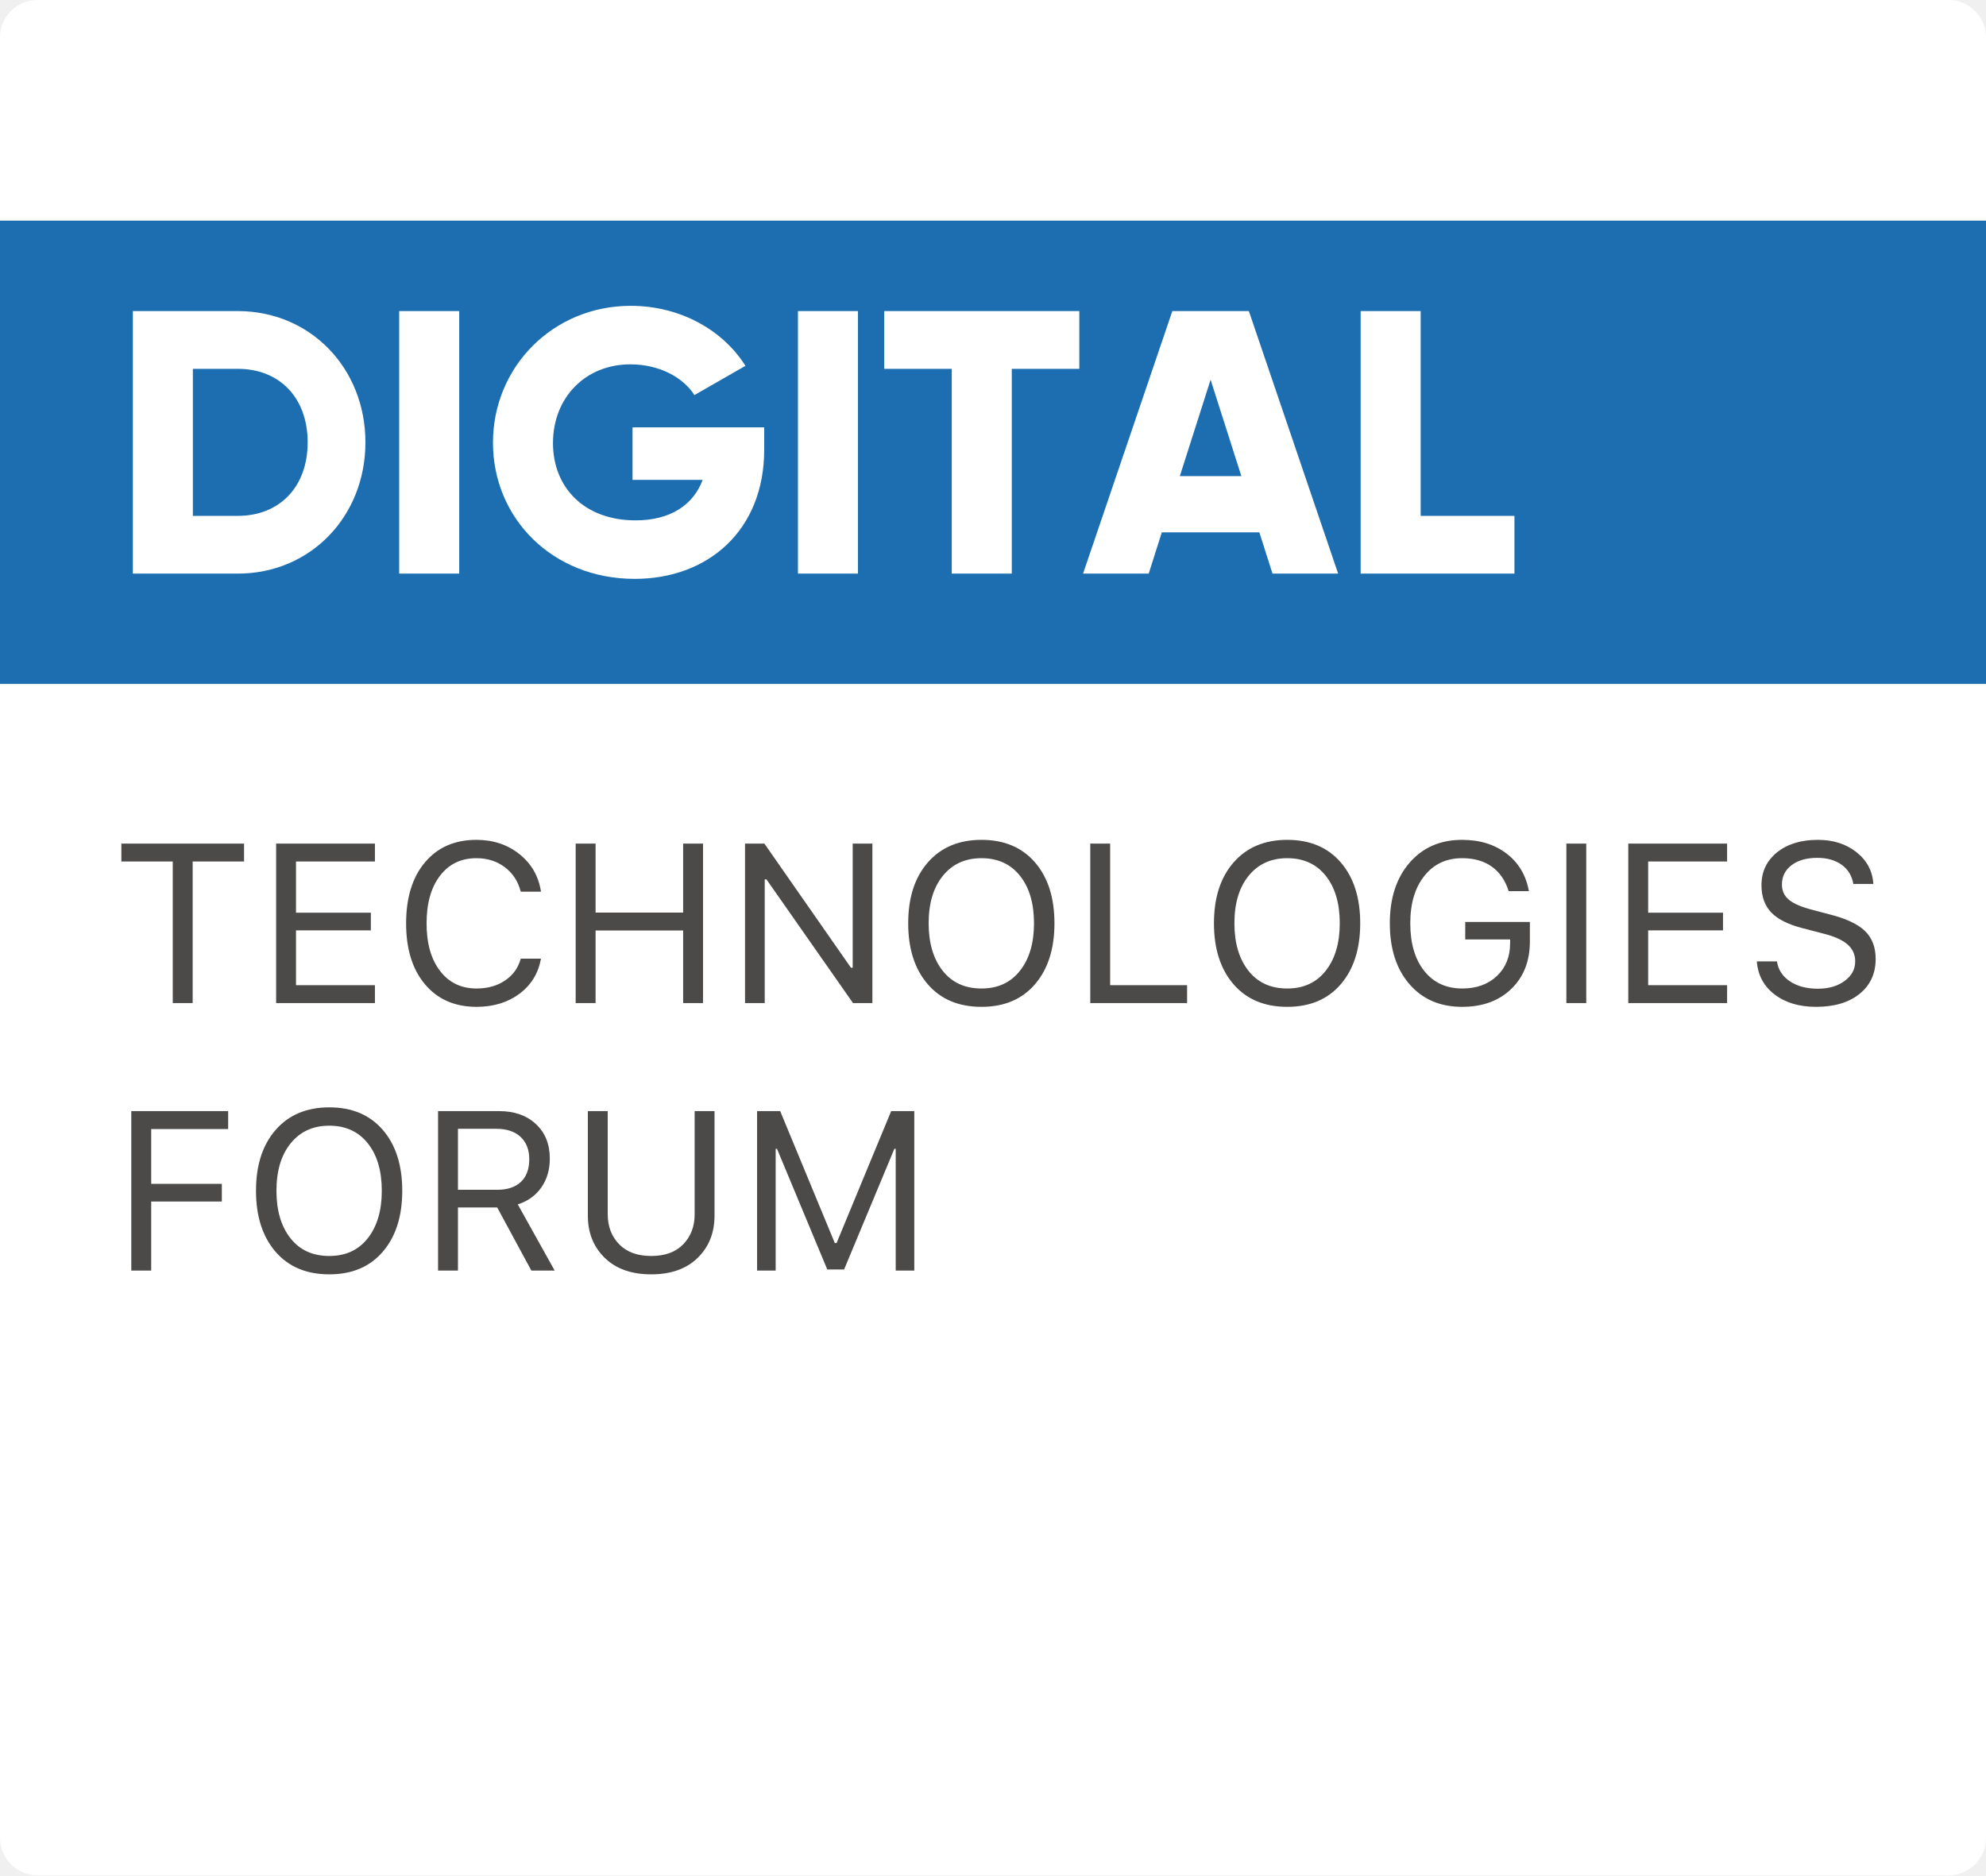
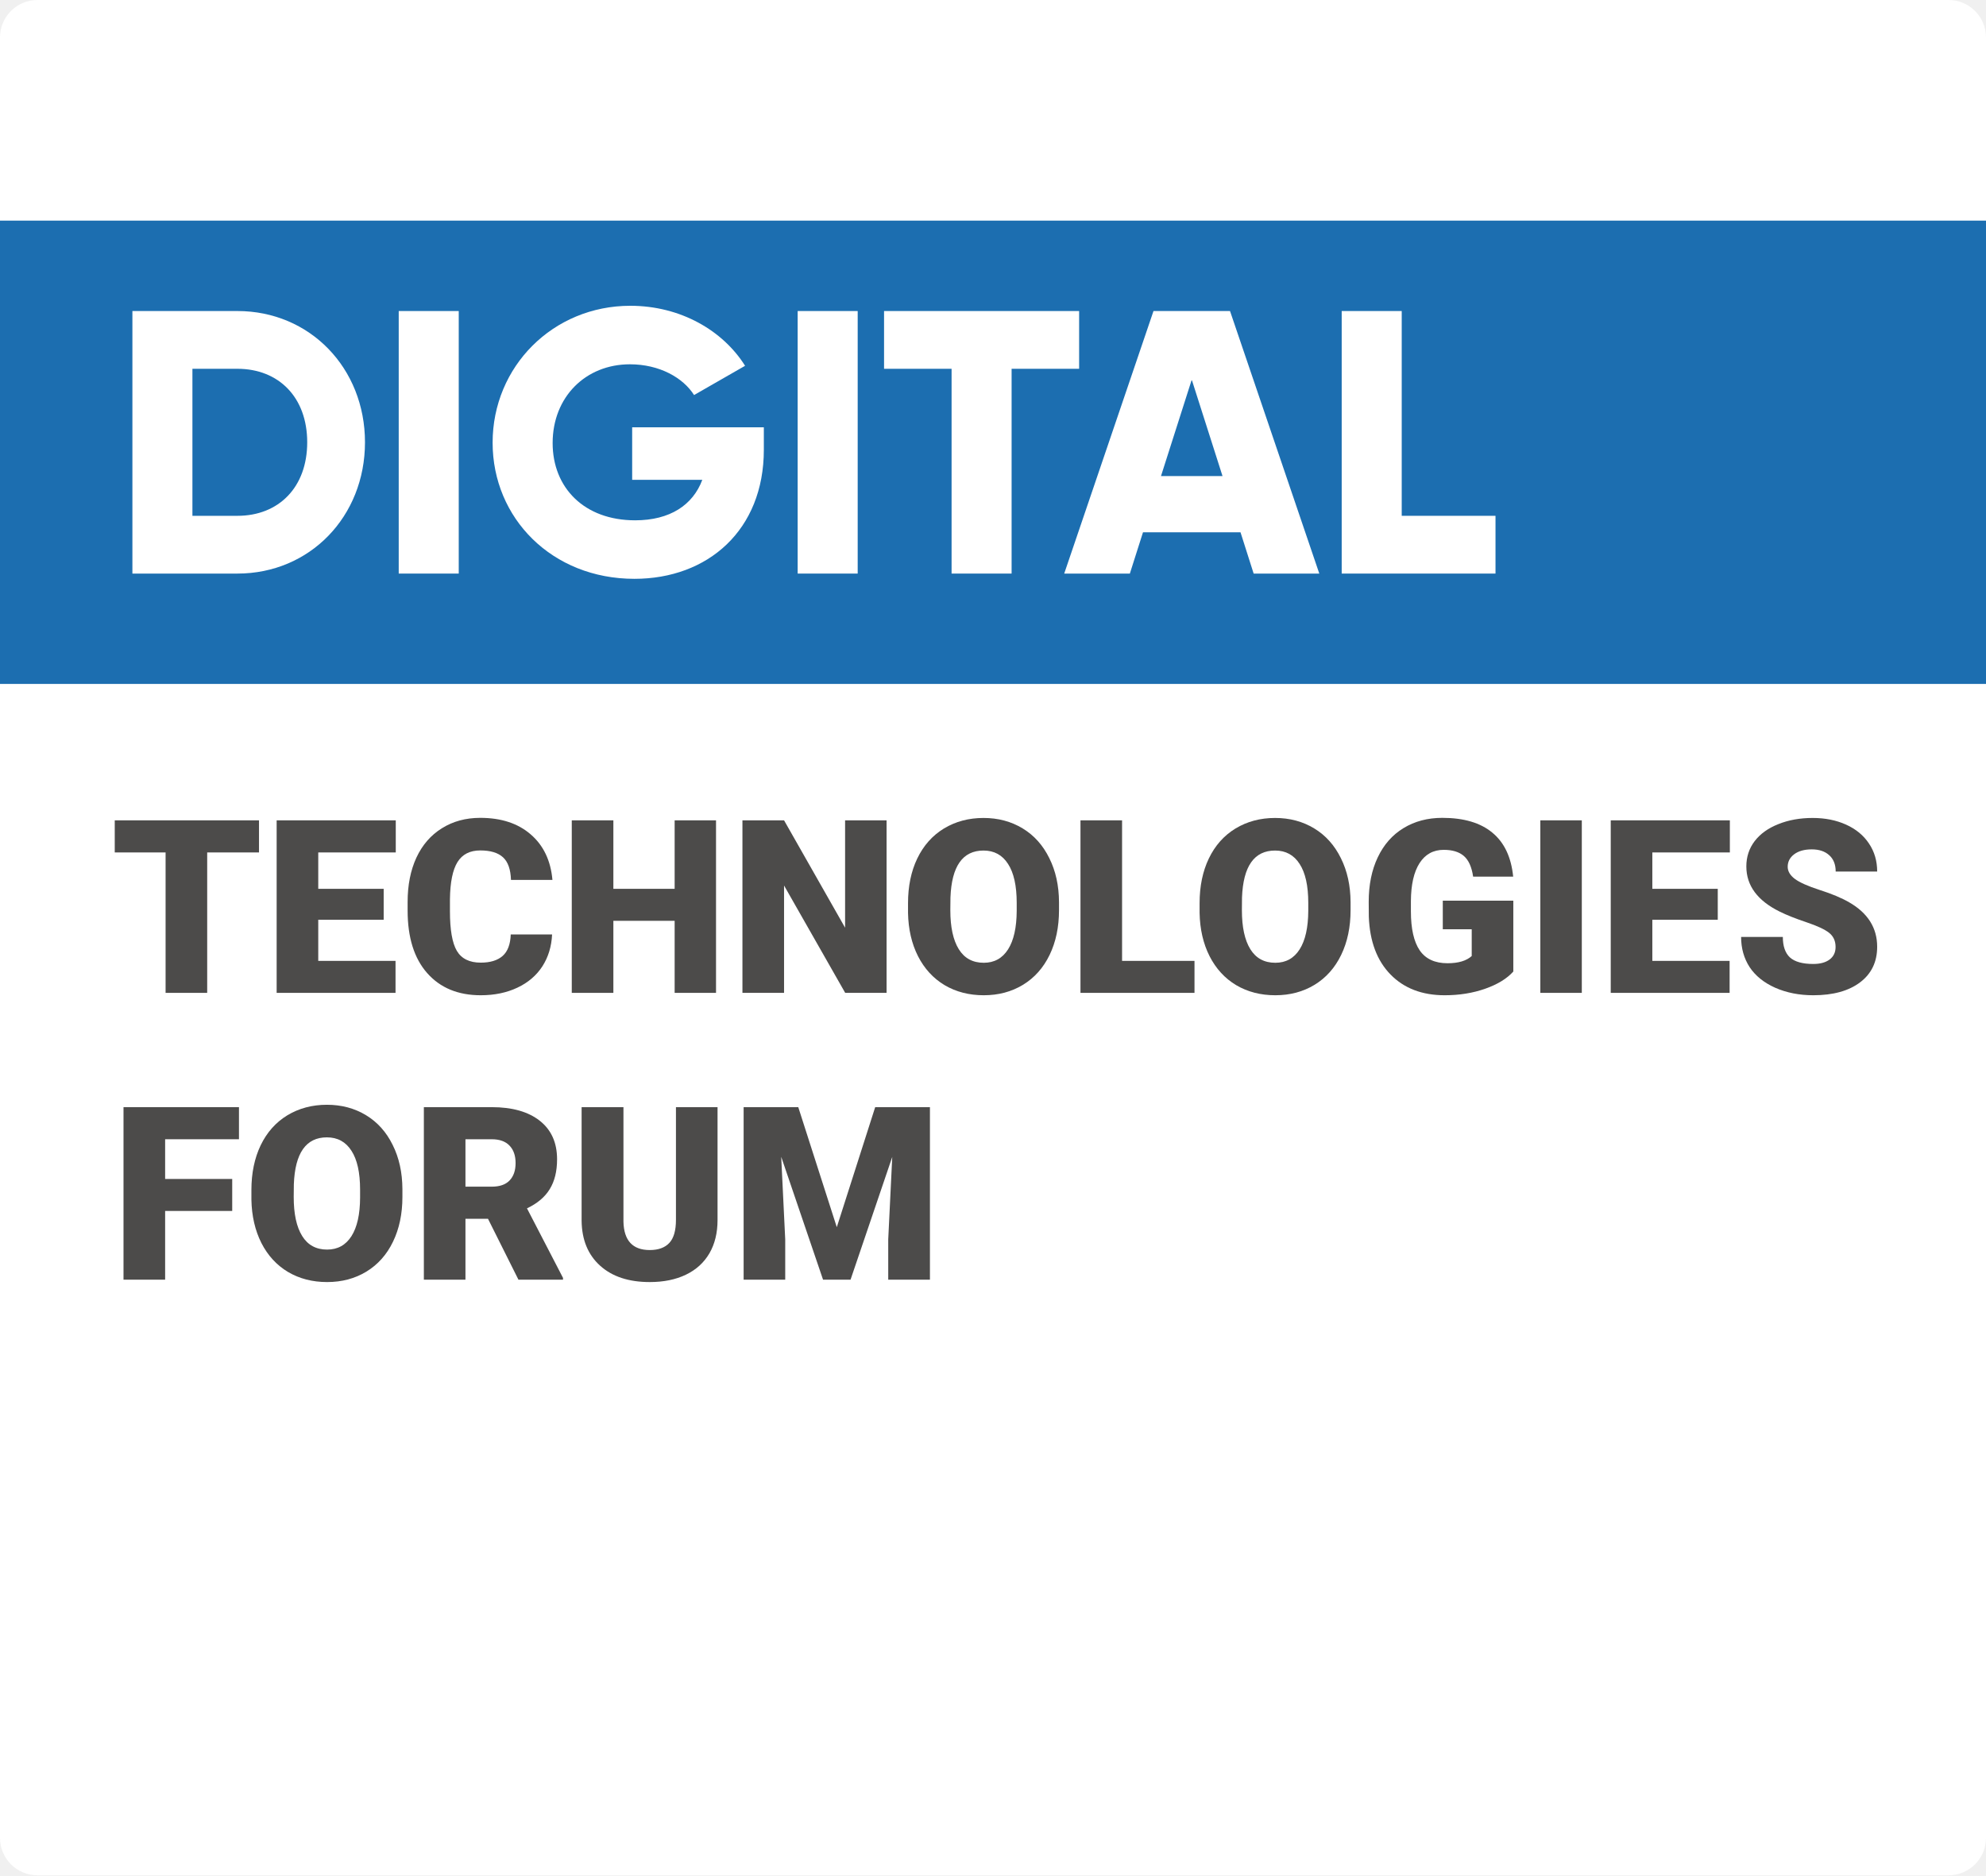
- <svg xmlns="http://www.w3.org/2000/svg" width="90px" height="85px" viewBox="0 0 90 85" version="1.1">
-   <defs />
-   <g id="Главная" stroke="none" stroke-width="1" fill="none" fill-rule="evenodd">
-     <g id="Group-34" transform="translate(-881, 0)">
-       <g id="digital-technologies-forum" transform="translate(881, 0)">
-         <rect id="Rectangle-4-Copy-2" fill="#FFFFFF" x="0" y="0" width="90" height="85" rx="1.698" />
-         <rect id="Rectangle-11" fill="#1C6EB0" x="-8.5975671e-13" y="10" width="90" height="21" />
-         <path d="M10.78,14.1 C14.061,14.1 16.56,16.684 16.56,20.05 C16.56,23.416 14.061,26 10.78,26 L6.02,26 L6.02,14.1 L10.78,14.1 Z M10.78,23.382 C12.65,23.382 13.942,22.09 13.942,20.05 C13.942,18.01 12.65,16.718 10.78,16.718 L8.74,16.718 L8.74,23.382 L10.78,23.382 Z M18.09,14.1 L18.09,26 L20.81,26 L20.81,14.1 L18.09,14.1 Z M34.631,19.37 L28.664,19.37 L28.664,21.75 L31.843,21.75 C31.418,22.889 30.381,23.586 28.8,23.586 C26.488,23.586 25.06,22.107 25.06,20.084 C25.06,17.993 26.556,16.514 28.562,16.514 C29.905,16.514 30.976,17.126 31.469,17.908 L33.781,16.582 C32.778,14.984 30.857,13.862 28.579,13.862 C25.077,13.862 22.34,16.616 22.34,20.067 C22.34,23.484 25.026,26.238 28.766,26.238 C32.098,26.238 34.631,24.028 34.631,20.39 L34.631,19.37 Z M36.161,14.1 L36.161,26 L38.881,26 L38.881,14.1 L36.161,14.1 Z M48.911,14.1 L40.071,14.1 L40.071,16.718 L43.131,16.718 L43.131,26 L45.851,26 L45.851,16.718 L48.911,16.718 L48.911,14.1 Z M57.666,26 L57.071,24.13 L52.651,24.13 L52.056,26 L49.081,26 L53.127,14.1 L56.595,14.1 L60.641,26 L57.666,26 Z M53.467,21.58 L56.255,21.58 L54.861,17.211 L53.467,21.58 Z M64.381,23.382 L64.381,14.1 L61.661,14.1 L61.661,26 L68.631,26 L68.631,23.382 L64.381,23.382 Z" id="DIGITAL" fill="#FFFFFF" />
-         <path d="M8.731,45.466 L8.731,39.049 L11.06,39.049 L11.06,38.237 L5.5,38.237 L5.5,39.049 L7.829,39.049 L7.829,45.466 L8.731,45.466 Z M16.991,44.654 L13.414,44.654 L13.414,42.17 L16.806,42.17 L16.806,41.368 L13.414,41.368 L13.414,39.049 L16.991,39.049 L16.991,38.237 L12.513,38.237 L12.513,45.466 L16.991,45.466 L16.991,44.654 Z M21.595,45.636 C22.363,45.636 23.012,45.438 23.541,45.043 C24.071,44.647 24.395,44.117 24.516,43.452 L23.599,43.452 C23.485,43.87 23.249,44.199 22.89,44.441 C22.531,44.684 22.099,44.805 21.595,44.805 C20.9,44.805 20.349,44.539 19.942,44.008 C19.534,43.477 19.331,42.759 19.331,41.854 C19.331,40.946 19.534,40.226 19.939,39.695 C20.345,39.164 20.895,38.898 21.59,38.898 C22.088,38.898 22.517,39.035 22.877,39.307 C23.238,39.579 23.479,39.949 23.599,40.416 L24.516,40.416 C24.409,39.718 24.085,39.152 23.544,38.718 C23.003,38.284 22.351,38.067 21.59,38.067 C20.608,38.067 19.832,38.406 19.261,39.084 C18.689,39.762 18.404,40.685 18.404,41.854 C18.404,43.02 18.69,43.941 19.263,44.619 C19.836,45.297 20.613,45.636 21.595,45.636 Z M31.859,45.466 L31.859,38.237 L30.958,38.237 L30.958,41.363 L26.99,41.363 L26.99,38.237 L26.088,38.237 L26.088,45.466 L26.99,45.466 L26.99,42.175 L30.958,42.175 L30.958,45.466 L31.859,45.466 Z M34.655,45.466 L34.655,39.86 L34.735,39.86 L38.657,45.466 L39.534,45.466 L39.534,38.237 L38.642,38.237 L38.642,43.863 L38.562,43.863 L34.64,38.237 L33.763,38.237 L33.763,45.466 L34.655,45.466 Z M44.478,38.067 C45.507,38.067 46.315,38.408 46.903,39.089 C47.491,39.77 47.785,40.69 47.785,41.849 C47.785,43.005 47.492,43.925 46.905,44.609 C46.319,45.294 45.51,45.636 44.478,45.636 C43.443,45.636 42.631,45.294 42.041,44.609 C41.452,43.925 41.157,43.005 41.157,41.849 C41.157,40.687 41.455,39.766 42.051,39.086 C42.647,38.407 43.456,38.067 44.478,38.067 Z M44.478,38.898 C43.744,38.898 43.161,39.164 42.73,39.695 C42.299,40.226 42.084,40.944 42.084,41.849 C42.084,42.744 42.295,43.46 42.717,43.998 C43.14,44.536 43.727,44.805 44.478,44.805 C45.22,44.805 45.802,44.536 46.224,43.998 C46.647,43.46 46.858,42.744 46.858,41.849 C46.858,40.944 46.646,40.226 46.222,39.695 C45.797,39.164 45.216,38.898 44.478,38.898 Z M53.796,44.654 L50.309,44.654 L50.309,38.237 L49.408,38.237 L49.408,45.466 L53.796,45.466 L53.796,44.654 Z M58.335,38.067 C59.363,38.067 60.171,38.408 60.759,39.089 C61.347,39.77 61.641,40.69 61.641,41.849 C61.641,43.005 61.348,43.925 60.762,44.609 C60.176,45.294 59.366,45.636 58.335,45.636 C57.299,45.636 56.487,45.294 55.897,44.609 C55.308,43.925 55.013,43.005 55.013,41.849 C55.013,40.687 55.311,39.766 55.907,39.086 C56.504,38.407 57.313,38.067 58.335,38.067 Z M58.335,38.898 C57.6,38.898 57.017,39.164 56.586,39.695 C56.155,40.226 55.94,40.944 55.94,41.849 C55.94,42.744 56.151,43.46 56.574,43.998 C56.996,44.536 57.583,44.805 58.335,44.805 C59.076,44.805 59.658,44.536 60.08,43.998 C60.503,43.46 60.714,42.744 60.714,41.849 C60.714,40.944 60.502,40.226 60.078,39.695 C59.654,39.164 59.073,38.898 58.335,38.898 Z M69.33,42.671 L69.33,41.789 L66.4,41.789 L66.4,42.58 L68.434,42.58 L68.434,42.756 C68.434,43.367 68.234,43.861 67.835,44.239 C67.436,44.616 66.912,44.805 66.265,44.805 C65.54,44.805 64.966,44.54 64.544,44.011 C64.121,43.481 63.91,42.761 63.91,41.849 C63.91,40.951 64.123,40.234 64.549,39.7 C64.975,39.166 65.545,38.898 66.26,38.898 C66.797,38.898 67.245,39.025 67.602,39.279 C67.959,39.533 68.215,39.904 68.369,40.391 L69.285,40.391 C69.155,39.673 68.819,39.106 68.276,38.691 C67.733,38.275 67.061,38.067 66.26,38.067 C65.271,38.067 64.478,38.412 63.88,39.101 C63.282,39.791 62.983,40.707 62.983,41.849 C62.983,43.005 63.28,43.925 63.873,44.609 C64.465,45.294 65.261,45.636 66.26,45.636 C67.185,45.636 67.928,45.365 68.489,44.822 C69.05,44.279 69.33,43.562 69.33,42.671 Z M71.885,45.466 L71.885,38.237 L70.983,38.237 L70.983,45.466 L71.885,45.466 Z M78.267,44.654 L74.69,44.654 L74.69,42.17 L78.082,42.17 L78.082,41.368 L74.69,41.368 L74.69,39.049 L78.267,39.049 L78.267,38.237 L73.789,38.237 L73.789,45.466 L78.267,45.466 L78.267,44.654 Z M79.615,43.577 C79.662,44.202 79.93,44.701 80.419,45.075 C80.908,45.449 81.535,45.636 82.3,45.636 C83.128,45.636 83.785,45.44 84.271,45.048 C84.757,44.655 85,44.127 85,43.462 C85,42.931 84.837,42.509 84.512,42.195 C84.186,41.881 83.649,41.63 82.901,41.443 L82.145,41.243 C81.647,41.116 81.29,40.964 81.075,40.787 C80.86,40.61 80.752,40.38 80.752,40.096 C80.752,39.728 80.898,39.434 81.19,39.214 C81.483,38.994 81.869,38.883 82.35,38.883 C82.801,38.883 83.171,38.988 83.46,39.197 C83.748,39.405 83.925,39.695 83.988,40.066 L84.895,40.066 C84.858,39.481 84.604,39.002 84.133,38.628 C83.662,38.254 83.078,38.067 82.38,38.067 C81.615,38.067 80.998,38.256 80.529,38.635 C80.06,39.015 79.825,39.511 79.825,40.126 C79.825,40.64 79.974,41.052 80.271,41.361 C80.568,41.67 81.044,41.907 81.699,42.074 L82.626,42.315 C83.123,42.439 83.489,42.602 83.723,42.806 C83.956,43.01 84.073,43.265 84.073,43.572 C84.073,43.93 83.914,44.226 83.595,44.461 C83.276,44.697 82.873,44.815 82.385,44.815 C81.871,44.815 81.447,44.703 81.113,44.479 C80.779,44.255 80.583,43.955 80.527,43.577 L79.615,43.577 Z M6.852,57.591 L6.852,54.46 L10.053,54.46 L10.053,53.658 L6.852,53.658 L6.852,51.174 L10.339,51.174 L10.339,50.362 L5.95,50.362 L5.95,57.591 L6.852,57.591 Z M14.922,50.192 C15.951,50.192 16.759,50.532 17.347,51.214 C17.935,51.895 18.229,52.815 18.229,53.974 C18.229,55.129 17.936,56.049 17.349,56.734 C16.763,57.419 15.954,57.761 14.922,57.761 C13.887,57.761 13.075,57.419 12.485,56.734 C11.896,56.049 11.601,55.129 11.601,53.974 C11.601,52.812 11.899,51.891 12.495,51.211 C13.091,50.531 13.9,50.192 14.922,50.192 Z M14.922,51.023 C14.188,51.023 13.605,51.289 13.174,51.82 C12.743,52.351 12.528,53.069 12.528,53.974 C12.528,54.869 12.739,55.585 13.162,56.123 C13.584,56.661 14.171,56.929 14.922,56.929 C15.664,56.929 16.246,56.661 16.668,56.123 C17.091,55.585 17.302,54.869 17.302,53.974 C17.302,53.069 17.09,52.351 16.666,51.82 C16.242,51.289 15.66,51.023 14.922,51.023 Z M20.753,51.164 L20.753,53.929 L22.532,53.929 C22.996,53.929 23.354,53.809 23.606,53.571 C23.858,53.332 23.985,52.99 23.985,52.546 C23.985,52.112 23.853,51.773 23.589,51.529 C23.325,51.285 22.959,51.164 22.492,51.164 L20.753,51.164 Z M20.753,54.73 L20.753,57.591 L19.852,57.591 L19.852,50.362 L22.612,50.362 C23.31,50.362 23.868,50.558 24.288,50.951 C24.707,51.343 24.916,51.865 24.916,52.516 C24.916,53.02 24.788,53.456 24.531,53.824 C24.273,54.191 23.918,54.446 23.464,54.59 L25.137,57.591 L24.08,57.591 L22.532,54.73 L20.753,54.73 Z M27.541,50.362 L26.64,50.362 L26.64,55.106 C26.64,55.877 26.894,56.513 27.403,57.012 C27.913,57.511 28.615,57.761 29.51,57.761 C30.408,57.761 31.111,57.511 31.619,57.012 C32.127,56.513 32.38,55.877 32.38,55.106 L32.38,50.362 L31.479,50.362 L31.479,55.046 C31.479,55.59 31.308,56.04 30.965,56.396 C30.623,56.752 30.138,56.929 29.51,56.929 C28.885,56.929 28.401,56.752 28.057,56.396 C27.713,56.04 27.541,55.59 27.541,55.046 L27.541,50.362 Z M41.433,57.591 L41.433,50.362 L40.386,50.362 L37.911,56.343 L37.831,56.343 L35.356,50.362 L34.309,50.362 L34.309,57.591 L35.151,57.591 L35.151,52.07 L35.211,52.07 L37.49,57.541 L38.252,57.541 L40.531,52.07 L40.591,52.07 L40.591,57.591 L41.433,57.591 Z" id="TECHNOLOGIES-FORUM" fill="#2B2A29" opacity="0.85" />
+ <svg xmlns="http://www.w3.org/2000/svg" xmlns:xlink="http://www.w3.org/1999/xlink" width="90" height="85" viewBox="0 0 90 85" version="1.1">
+   <g id="Canvas" transform="translate(-16050 1392)">
+     <g id="9">
+       <g id="Rectangle 4 Copy 2">
+         <use xlink:href="#path0_fill" transform="translate(16050 -1392)" fill="#FFFFFF" />
+       </g>
+       <g id="Rectangle 11">
+         <use xlink:href="#path1_fill" transform="translate(16050 -1382)" fill="#1C6EB0" />
+       </g>
+       <g id="DIGITAL">
+         <use xlink:href="#path2_fill" transform="translate(16056 -1378.14)" fill="#FFFFFF" />
+         <use xlink:href="#path3_fill" transform="translate(16056 -1378.14)" fill="#FFFFFF" />
+         <use xlink:href="#path4_fill" transform="translate(16056 -1378.14)" fill="#FFFFFF" />
+         <use xlink:href="#path5_fill" transform="translate(16056 -1378.14)" fill="#FFFFFF" />
+         <use xlink:href="#path6_fill" transform="translate(16056 -1378.14)" fill="#FFFFFF" />
+         <use xlink:href="#path7_fill" transform="translate(16056 -1378.14)" fill="#FFFFFF" />
+         <use xlink:href="#path8_fill" transform="translate(16056 -1378.14)" fill="#FFFFFF" />
+       </g>
+       <g id="TECHNOLOGIES FORUM">
+         <use xlink:href="#path9_fill" transform="translate(16055.2 -1354.93)" fill="#4C4B4A" />
+         <use xlink:href="#path10_fill" transform="translate(16055.2 -1354.93)" fill="#4C4B4A" />
+         <use xlink:href="#path11_fill" transform="translate(16055.2 -1354.93)" fill="#4C4B4A" />
+         <use xlink:href="#path12_fill" transform="translate(16055.2 -1354.93)" fill="#4C4B4A" />
+         <use xlink:href="#path13_fill" transform="translate(16055.2 -1354.93)" fill="#4C4B4A" />
+         <use xlink:href="#path14_fill" transform="translate(16055.2 -1354.93)" fill="#4C4B4A" />
+         <use xlink:href="#path15_fill" transform="translate(16055.2 -1354.93)" fill="#4C4B4A" />
+         <use xlink:href="#path16_fill" transform="translate(16055.2 -1354.93)" fill="#4C4B4A" />
+         <use xlink:href="#path17_fill" transform="translate(16055.2 -1354.93)" fill="#4C4B4A" />
+         <use xlink:href="#path18_fill" transform="translate(16055.2 -1354.93)" fill="#4C4B4A" />
+         <use xlink:href="#path19_fill" transform="translate(16055.2 -1354.93)" fill="#4C4B4A" />
+         <use xlink:href="#path20_fill" transform="translate(16055.2 -1354.93)" fill="#4C4B4A" />
+         <use xlink:href="#path21_fill" transform="translate(16055.2 -1354.93)" fill="#4C4B4A" />
+         <use xlink:href="#path22_fill" transform="translate(16055.2 -1354.93)" fill="#4C4B4A" />
+         <use xlink:href="#path23_fill" transform="translate(16055.2 -1354.93)" fill="#4C4B4A" />
+         <use xlink:href="#path24_fill" transform="translate(16055.2 -1354.93)" fill="#4C4B4A" />
+         <use xlink:href="#path25_fill" transform="translate(16055.2 -1354.93)" fill="#4C4B4A" />
      </g>
    </g>
  </g>
+   <defs>
+     <path id="path0_fill" fill-rule="evenodd" d="M 0 1.698C 0 0.76 0.76 0 1.698 0L 88.302 0C 89.24 0 90 0.76 90 1.698L 90 83.302C 90 84.24 89.24 85 88.302 85L 1.698 85C 0.76 85 0 84.24 0 83.302L 0 1.698Z" />
+     <path id="path1_fill" fill-rule="evenodd" d="M 0 0L 90 0L 90 21L 0 21L 0 0Z" />
+     <path id="path2_fill" d="M 4.76 0.238L 0 0.238L 0 12.138L 4.76 12.138C 8.041 12.138 10.54 9.554 10.54 6.188C 10.54 2.822 8.041 0.238 4.76 0.238ZM 4.76 9.52L 2.72 9.52L 2.72 2.856L 4.76 2.856C 6.63 2.856 7.922 4.148 7.922 6.188C 7.922 8.228 6.63 9.52 4.76 9.52Z" />
+     <path id="path3_fill" d="M 12.069 0.238L 12.069 12.138L 14.789 12.138L 14.789 0.238L 12.069 0.238Z" />
+     <path id="path4_fill" d="M 28.615 5.508L 22.648 5.508L 22.648 7.888L 25.827 7.888C 25.402 9.027 24.365 9.724 22.784 9.724C 20.472 9.724 19.044 8.245 19.044 6.222C 19.044 4.131 20.54 2.652 22.546 2.652C 23.889 2.652 24.96 3.264 25.453 4.046L 27.765 2.72C 26.762 1.122 24.841 0 22.563 0C 19.061 0 16.324 2.754 16.324 6.205C 16.324 9.622 19.01 12.376 22.75 12.376C 26.082 12.376 28.615 10.166 28.615 6.528L 28.615 5.508Z" />
+     <path id="path5_fill" d="M 30.148 0.238L 30.148 12.138L 32.868 12.138L 32.868 0.238L 30.148 0.238Z" />
+     <path id="path6_fill" d="M 42.903 0.238L 34.063 0.238L 34.063 2.856L 37.123 2.856L 37.123 12.138L 39.843 12.138L 39.843 2.856L 42.903 2.856L 42.903 0.238Z" />
+     <path id="path7_fill" d="M 50.812 12.138L 53.787 12.138L 49.741 0.238L 46.273 0.238L 42.227 12.138L 45.202 12.138L 45.797 10.268L 50.217 10.268L 50.812 12.138ZM 46.613 7.718L 48.007 3.349L 49.401 7.718L 46.613 7.718Z" />
+     <path id="path8_fill" d="M 57.522 9.52L 57.522 0.238L 54.802 0.238L 54.802 12.138L 61.772 12.138L 61.772 9.52L 57.522 9.52Z" />
+     <path id="path9_fill" d="M 6.537 1.568L 4.189 1.568L 4.189 7.933L 2.304 7.933L 2.304 1.568L 0 1.568L 0 0.113L 6.537 0.113L 6.537 1.568Z" />
+     <path id="path10_fill" d="M 12.187 4.619L 9.222 4.619L 9.222 6.483L 12.724 6.483L 12.724 7.933L 7.337 7.933L 7.337 0.113L 12.735 0.113L 12.735 1.568L 9.222 1.568L 9.222 3.217L 12.187 3.217L 12.187 4.619Z" />
+     <path id="path11_fill" d="M 19.819 5.285C 19.794 5.829 19.648 6.311 19.379 6.73C 19.11 7.145 18.733 7.468 18.246 7.697C 17.762 7.926 17.209 8.041 16.586 8.041C 15.558 8.041 14.749 7.706 14.158 7.036C 13.567 6.367 13.272 5.421 13.272 4.2L 13.272 3.813C 13.272 3.047 13.405 2.378 13.669 1.805C 13.938 1.228 14.323 0.784 14.824 0.473C 15.325 0.158 15.906 0 16.564 0C 17.513 0 18.276 0.251 18.852 0.752C 19.429 1.25 19.757 1.937 19.835 2.814L 17.956 2.814C 17.941 2.338 17.821 1.996 17.596 1.789C 17.37 1.581 17.026 1.477 16.564 1.477C 16.095 1.477 15.752 1.653 15.533 2.003C 15.315 2.354 15.2 2.915 15.19 3.685L 15.19 4.238C 15.19 5.072 15.293 5.668 15.501 6.026C 15.712 6.384 16.074 6.563 16.586 6.563C 17.019 6.563 17.35 6.461 17.58 6.257C 17.809 6.053 17.93 5.729 17.945 5.285L 19.819 5.285Z" />
+     <path id="path12_fill" d="M 27.248 7.933L 25.373 7.933L 25.373 4.667L 22.596 4.667L 22.596 7.933L 20.711 7.933L 20.711 0.113L 22.596 0.113L 22.596 3.217L 25.373 3.217L 25.373 0.113L 27.248 0.113L 27.248 7.933Z" />
+     <path id="path13_fill" d="M 34.977 7.933L 33.102 7.933L 30.331 3.067L 30.331 7.933L 28.445 7.933L 28.445 0.113L 30.331 0.113L 33.097 4.979L 33.097 0.113L 34.977 0.113L 34.977 7.933Z" />
+     <path id="path14_fill" d="M 42.791 4.184C 42.791 4.947 42.65 5.622 42.367 6.209C 42.084 6.796 41.681 7.249 41.159 7.568C 40.639 7.883 40.047 8.041 39.381 8.041C 38.715 8.041 38.124 7.888 37.608 7.584C 37.093 7.276 36.69 6.837 36.4 6.268C 36.113 5.699 35.963 5.045 35.949 4.308L 35.949 3.867C 35.949 3.101 36.088 2.426 36.368 1.842C 36.651 1.255 37.053 0.802 37.576 0.483C 38.102 0.165 38.7 0.005 39.37 0.005C 40.033 0.005 40.623 0.163 41.143 0.478C 41.662 0.793 42.065 1.243 42.351 1.826C 42.641 2.406 42.788 3.072 42.791 3.824L 42.791 4.184ZM 40.874 3.856C 40.874 3.079 40.743 2.49 40.482 2.089C 40.224 1.685 39.853 1.482 39.37 1.482C 38.425 1.482 37.925 2.191 37.872 3.609L 37.866 4.184C 37.866 4.95 37.993 5.539 38.248 5.951C 38.502 6.363 38.88 6.569 39.381 6.569C 39.857 6.569 40.224 6.367 40.482 5.962C 40.74 5.557 40.87 4.975 40.874 4.216L 40.874 3.856Z" />
+     <path id="path15_fill" d="M 45.649 6.483L 48.931 6.483L 48.931 7.933L 43.764 7.933L 43.764 0.113L 45.649 0.113L 45.649 6.483Z" />
+     <path id="path16_fill" d="M 56.004 4.184C 56.004 4.947 55.863 5.622 55.58 6.209C 55.297 6.796 54.894 7.249 54.372 7.568C 53.852 7.883 53.26 8.041 52.594 8.041C 51.928 8.041 51.337 7.888 50.821 7.584C 50.306 7.276 49.903 6.837 49.613 6.268C 49.326 5.699 49.176 5.045 49.162 4.308L 49.162 3.867C 49.162 3.101 49.301 2.426 49.581 1.842C 49.863 1.255 50.266 0.802 50.789 0.483C 51.315 0.165 51.913 0.005 52.583 0.005C 53.245 0.005 53.836 0.163 54.355 0.478C 54.875 0.793 55.278 1.243 55.564 1.826C 55.854 2.406 56.001 3.072 56.004 3.824L 56.004 4.184ZM 54.087 3.856C 54.087 3.079 53.956 2.49 53.695 2.089C 53.437 1.685 53.066 1.482 52.583 1.482C 51.638 1.482 51.138 2.191 51.084 3.609L 51.079 4.184C 51.079 4.95 51.206 5.539 51.46 5.951C 51.715 6.363 52.092 6.569 52.594 6.569C 53.07 6.569 53.437 6.367 53.695 5.962C 53.953 5.557 54.083 4.975 54.087 4.216L 54.087 3.856Z" />
+     <path id="path17_fill" d="M 63.379 6.966C 63.089 7.289 62.665 7.548 62.106 7.745C 61.547 7.942 60.935 8.041 60.269 8.041C 59.245 8.041 58.427 7.727 57.815 7.101C 57.202 6.474 56.874 5.602 56.831 4.485L 56.826 3.808C 56.826 3.038 56.962 2.367 57.234 1.794C 57.507 1.217 57.895 0.775 58.4 0.467C 58.908 0.156 59.496 0 60.162 0C 61.136 0 61.891 0.224 62.428 0.671C 62.969 1.115 63.284 1.78 63.373 2.664L 61.558 2.664C 61.494 2.227 61.354 1.916 61.139 1.729C 60.924 1.543 60.62 1.45 60.226 1.45C 59.753 1.45 59.388 1.651 59.13 2.052C 58.873 2.453 58.742 3.026 58.738 3.771L 58.738 4.243C 58.738 5.024 58.871 5.611 59.136 6.005C 59.404 6.395 59.825 6.59 60.398 6.59C 60.889 6.59 61.254 6.481 61.494 6.263L 61.494 5.049L 60.183 5.049L 60.183 3.754L 63.379 3.754L 63.379 6.966Z" />
+     <path id="path18_fill" d="M 66.483 7.933L 64.603 7.933L 64.603 0.113L 66.483 0.113L 66.483 7.933Z" />
+     <path id="path19_fill" d="M 72.644 4.619L 69.679 4.619L 69.679 6.483L 73.181 6.483L 73.181 7.933L 67.794 7.933L 67.794 0.113L 73.192 0.113L 73.192 1.568L 69.679 1.568L 69.679 3.217L 72.644 3.217L 72.644 4.619Z" />
+     <path id="path20_fill" d="M 77.983 5.854C 77.983 5.579 77.884 5.364 77.688 5.21C 77.494 5.056 77.152 4.897 76.662 4.732C 76.171 4.567 75.77 4.408 75.459 4.254C 74.445 3.756 73.939 3.072 73.939 2.202C 73.939 1.769 74.064 1.388 74.314 1.058C 74.569 0.725 74.927 0.467 75.389 0.285C 75.851 0.098 76.37 0.005 76.946 0.005C 77.508 0.005 78.012 0.106 78.456 0.306C 78.903 0.507 79.251 0.793 79.498 1.166C 79.745 1.534 79.868 1.957 79.868 2.433L 77.988 2.433C 77.988 2.114 77.89 1.867 77.693 1.692C 77.499 1.516 77.236 1.429 76.903 1.429C 76.567 1.429 76.3 1.504 76.103 1.654C 75.91 1.801 75.813 1.989 75.813 2.218C 75.813 2.419 75.92 2.601 76.135 2.766C 76.35 2.927 76.728 3.096 77.269 3.271C 77.809 3.443 78.253 3.629 78.601 3.83C 79.446 4.317 79.868 4.988 79.868 5.844C 79.868 6.528 79.61 7.065 79.095 7.455C 78.579 7.845 77.872 8.041 76.973 8.041C 76.339 8.041 75.765 7.928 75.249 7.702C 74.737 7.473 74.35 7.161 74.089 6.768C 73.831 6.37 73.702 5.914 73.702 5.398L 75.593 5.398C 75.593 5.817 75.7 6.127 75.915 6.327C 76.133 6.524 76.486 6.623 76.973 6.623C 77.285 6.623 77.53 6.556 77.709 6.424C 77.892 6.288 77.983 6.098 77.983 5.854Z" />
+     <path id="path21_fill" d="M 5.323 17.818L 2.283 17.818L 2.283 20.933L 0.397 20.933L 0.397 13.113L 5.629 13.113L 5.629 14.568L 2.283 14.568L 2.283 16.368L 5.323 16.368L 5.323 17.818Z" />
+     <path id="path22_fill" d="M 13.036 17.184C 13.036 17.947 12.894 18.622 12.611 19.209C 12.329 19.796 11.926 20.249 11.403 20.568C 10.884 20.883 10.291 21.041 9.625 21.041C 8.959 21.041 8.368 20.888 7.853 20.584C 7.337 20.276 6.934 19.837 6.644 19.268C 6.358 18.699 6.207 18.045 6.193 17.308L 6.193 16.867C 6.193 16.101 6.333 15.426 6.612 14.842C 6.895 14.255 7.298 13.802 7.82 13.483C 8.347 13.165 8.945 13.005 9.614 13.005C 10.277 13.005 10.867 13.163 11.387 13.478C 11.906 13.793 12.309 14.242 12.595 14.826C 12.885 15.406 13.032 16.072 13.036 16.824L 13.036 17.184ZM 11.118 16.856C 11.118 16.079 10.988 15.49 10.726 15.089C 10.468 14.685 10.098 14.482 9.614 14.482C 8.669 14.482 8.169 15.191 8.116 16.609L 8.11 17.184C 8.11 17.95 8.237 18.539 8.492 18.951C 8.746 19.363 9.124 19.569 9.625 19.569C 10.101 19.569 10.468 19.366 10.726 18.962C 10.984 18.557 11.115 17.975 11.118 17.216L 11.118 16.856Z" />
+     <path id="path23_fill" d="M 16.914 18.172L 15.893 18.172L 15.893 20.933L 14.008 20.933L 14.008 13.113L 17.085 13.113C 18.013 13.113 18.738 13.319 19.261 13.73C 19.784 14.142 20.045 14.724 20.045 15.476C 20.045 16.02 19.934 16.471 19.712 16.83C 19.494 17.188 19.15 17.478 18.681 17.7L 20.314 20.852L 20.314 20.933L 18.294 20.933L 16.914 18.172ZM 15.893 16.717L 17.085 16.717C 17.444 16.717 17.712 16.624 17.891 16.438C 18.074 16.248 18.165 15.985 18.165 15.648C 18.165 15.311 18.074 15.048 17.891 14.858C 17.709 14.665 17.44 14.568 17.085 14.568L 15.893 14.568L 15.893 16.717Z" />
+     <path id="path24_fill" d="M 27.317 13.113L 27.317 18.231C 27.317 18.811 27.194 19.315 26.947 19.741C 26.7 20.163 26.345 20.485 25.883 20.707C 25.421 20.93 24.875 21.041 24.245 21.041C 23.293 21.041 22.543 20.794 21.995 20.299C 21.447 19.805 21.168 19.128 21.157 18.269L 21.157 13.113L 23.053 13.113L 23.053 18.307C 23.074 19.162 23.472 19.59 24.245 19.59C 24.635 19.59 24.931 19.483 25.131 19.268C 25.332 19.053 25.432 18.704 25.432 18.221L 25.432 13.113L 27.317 13.113Z" />
+     <path id="path25_fill" d="M 30.975 13.113L 32.721 18.554L 34.461 13.113L 36.942 13.113L 36.942 20.933L 35.052 20.933L 35.052 19.107L 35.234 15.369L 33.344 20.933L 32.098 20.933L 30.202 15.363L 30.384 19.107L 30.384 20.933L 28.499 20.933L 28.499 13.113L 30.975 13.113Z" />
+   </defs>
</svg>
